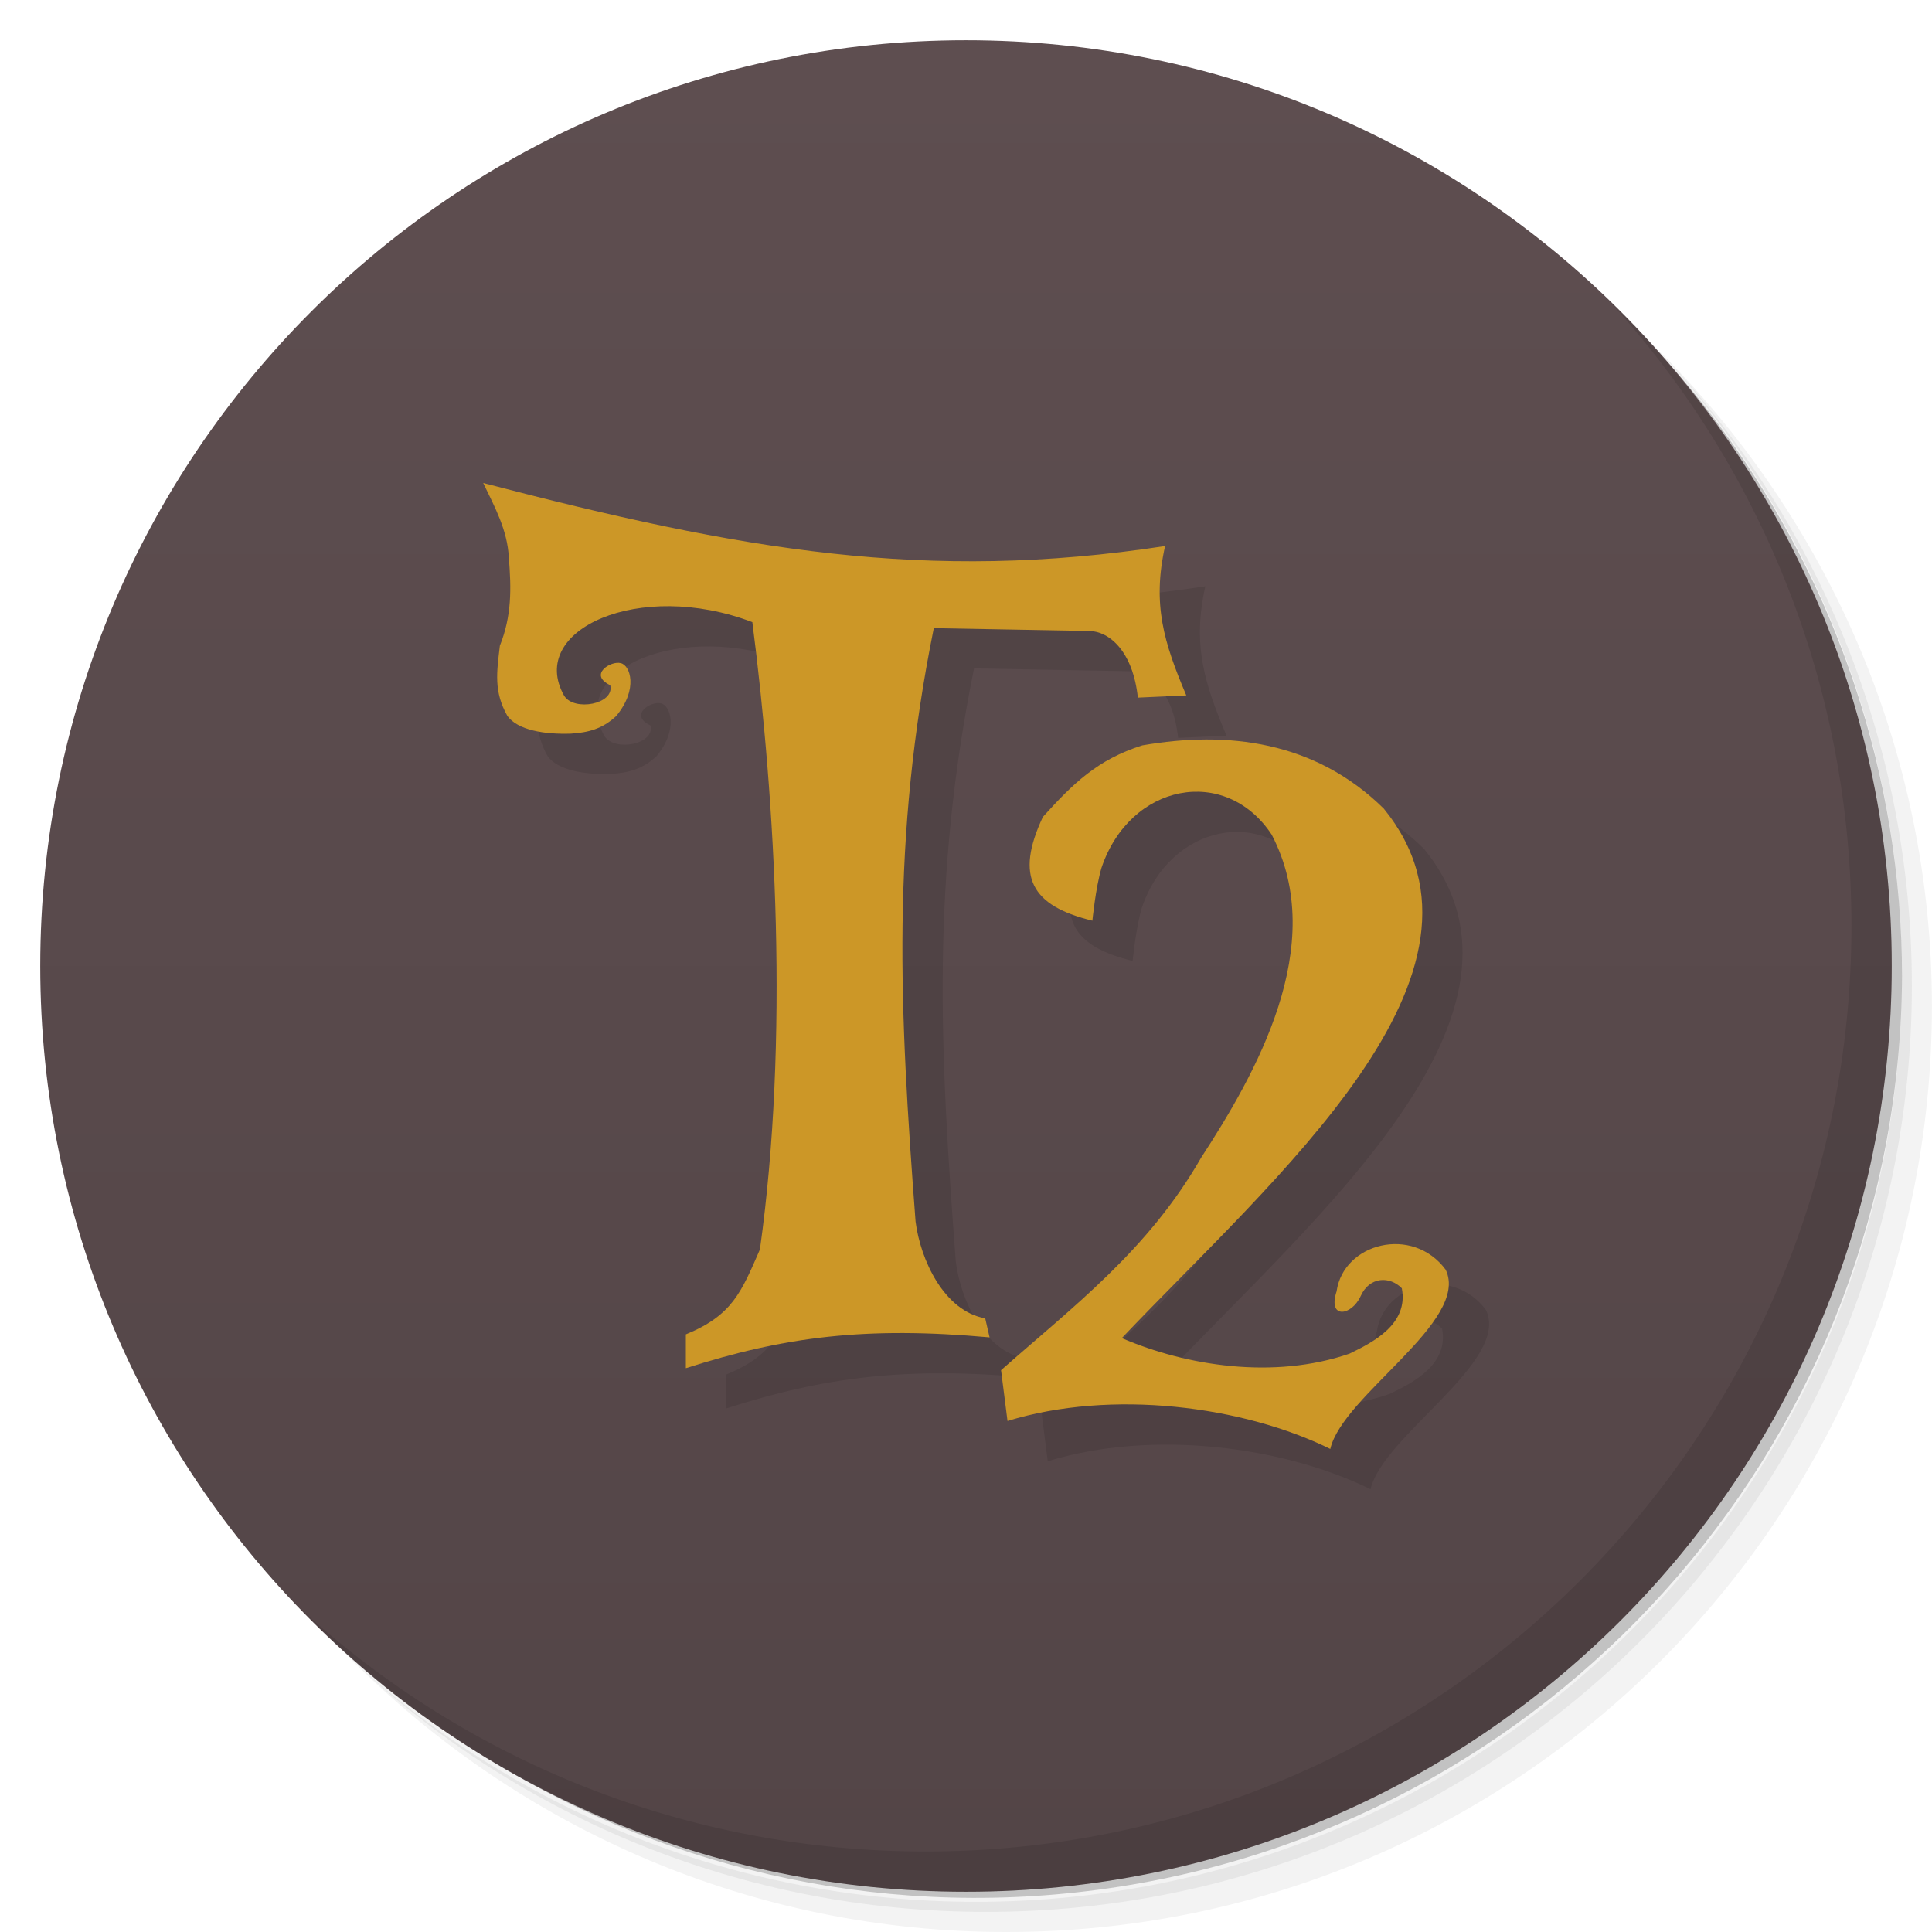
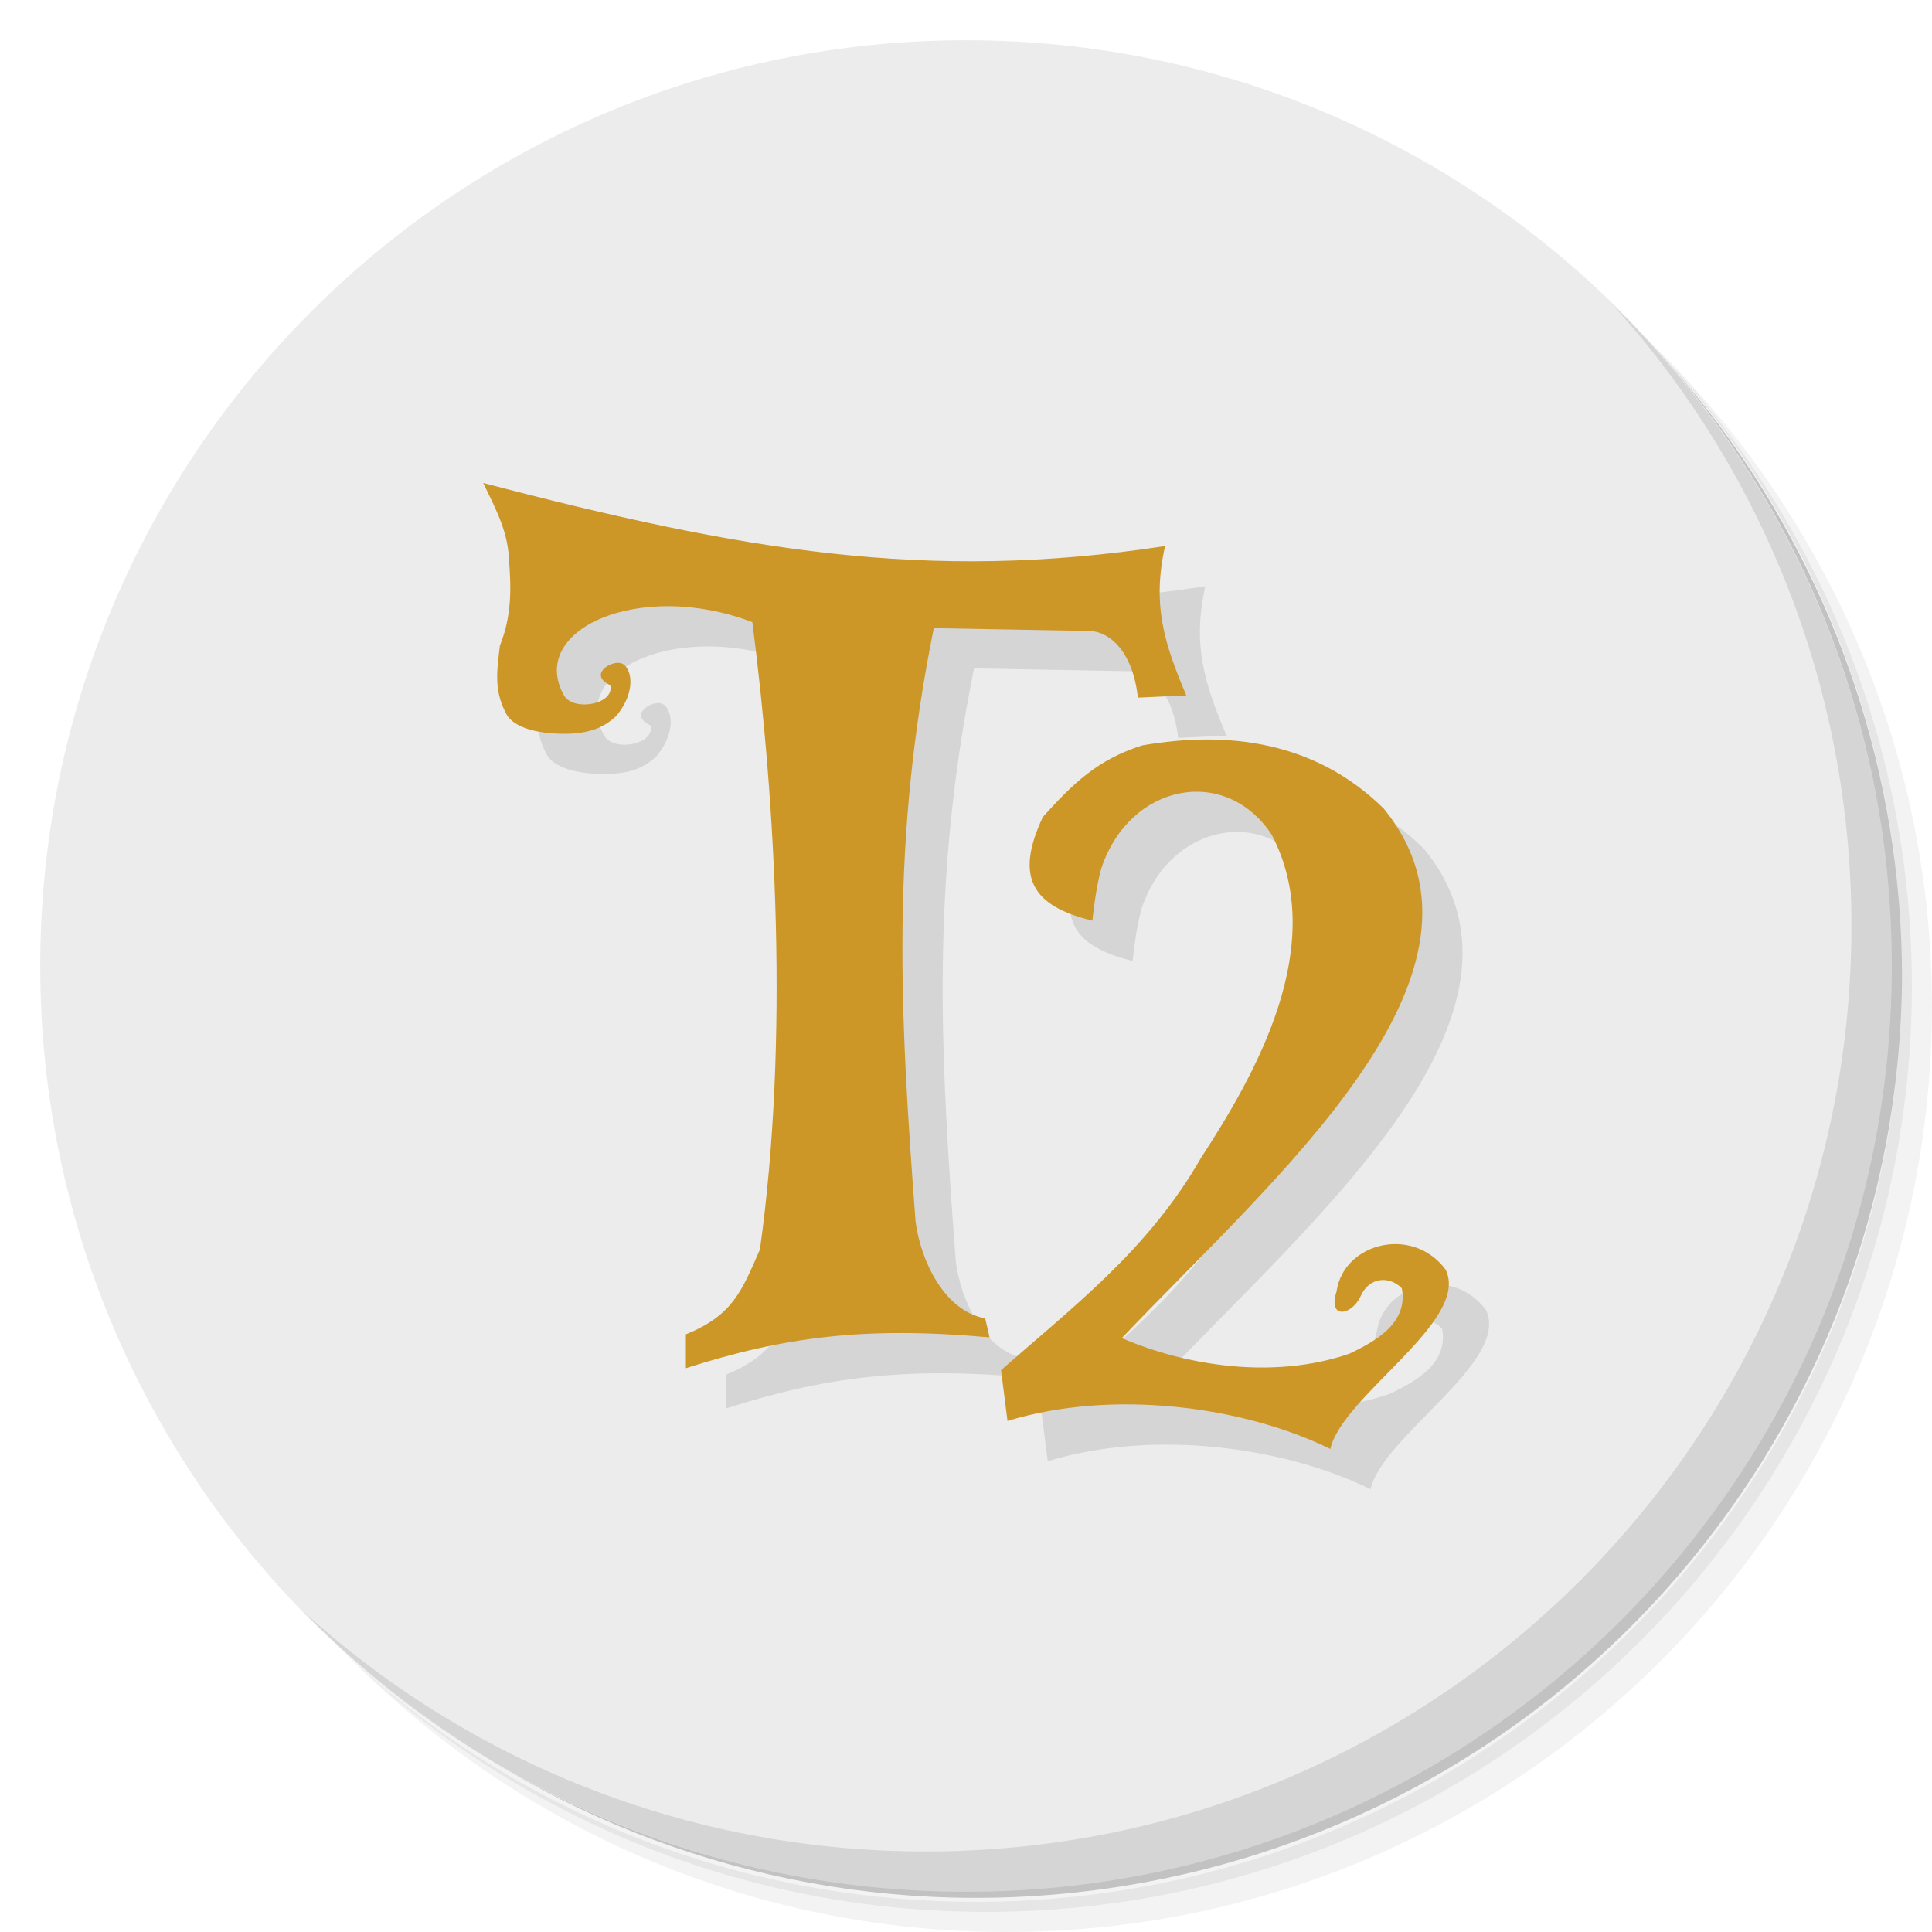
- <svg xmlns="http://www.w3.org/2000/svg" viewBox="0 0 48 48">
-   <defs>
+ <svg xmlns="http://www.w3.org/2000/svg" viewBox="0 0 48 48" id="svg6473" version="1.1">
+   <defs id="defs6475">
    <linearGradient id="linearGradient3764" y1="47" x2="0" y2="1" gradientUnits="userSpaceOnUse">
-       <stop style="stop-color:#534547;stop-opacity:1" />
-       <stop offset="1" style="stop-color:#5e4e50;stop-opacity:1" />
+       <stop style="stop-color:#534547;stop-opacity:1" id="stop6478" />
+       <stop offset="1" style="stop-color:#5e4e50;stop-opacity:1" id="stop6480" />
    </linearGradient>
  </defs>
-   <g>
-     <path d="m 36.31 5 c 5.859 4.062 9.688 10.831 9.688 18.5 c 0 12.426 -10.07 22.5 -22.5 22.5 c -7.669 0 -14.438 -3.828 -18.5 -9.688 c 1.037 1.822 2.306 3.499 3.781 4.969 c 4.085 3.712 9.514 5.969 15.469 5.969 c 12.703 0 23 -10.298 23 -23 c 0 -5.954 -2.256 -11.384 -5.969 -15.469 c -1.469 -1.475 -3.147 -2.744 -4.969 -3.781 z m 4.969 3.781 c 3.854 4.113 6.219 9.637 6.219 15.719 c 0 12.703 -10.297 23 -23 23 c -6.081 0 -11.606 -2.364 -15.719 -6.219 c 4.16 4.144 9.883 6.719 16.219 6.719 c 12.703 0 23 -10.298 23 -23 c 0 -6.335 -2.575 -12.06 -6.719 -16.219 z" style="opacity:0.05" />
-     <path d="m 41.28 8.781 c 3.712 4.085 5.969 9.514 5.969 15.469 c 0 12.703 -10.297 23 -23 23 c -5.954 0 -11.384 -2.256 -15.469 -5.969 c 4.113 3.854 9.637 6.219 15.719 6.219 c 12.703 0 23 -10.298 23 -23 c 0 -6.081 -2.364 -11.606 -6.219 -15.719 z" style="opacity:0.1" />
-     <path d="m 31.25 2.375 c 8.615 3.154 14.75 11.417 14.75 21.13 c 0 12.426 -10.07 22.5 -22.5 22.5 c -9.708 0 -17.971 -6.135 -21.12 -14.75 a 23 23 0 0 0 44.875 -7 a 23 23 0 0 0 -16 -21.875 z" style="opacity:0.2" />
+   <g id="g6482">
+     <path d="m 36.31 5 c 5.859 4.062 9.688 10.831 9.688 18.5 c 0 12.426 -10.07 22.5 -22.5 22.5 c -7.669 0 -14.438 -3.828 -18.5 -9.688 c 1.037 1.822 2.306 3.499 3.781 4.969 c 4.085 3.712 9.514 5.969 15.469 5.969 c 12.703 0 23 -10.298 23 -23 c 0 -5.954 -2.256 -11.384 -5.969 -15.469 c -1.469 -1.475 -3.147 -2.744 -4.969 -3.781 z m 4.969 3.781 c 3.854 4.113 6.219 9.637 6.219 15.719 c 0 12.703 -10.297 23 -23 23 c -6.081 0 -11.606 -2.364 -15.719 -6.219 c 4.16 4.144 9.883 6.719 16.219 6.719 c 12.703 0 23 -10.298 23 -23 c 0 -6.335 -2.575 -12.06 -6.719 -16.219 z" style="opacity:0.05" id="path6484" />
+     <path d="m 41.28 8.781 c 3.712 4.085 5.969 9.514 5.969 15.469 c 0 12.703 -10.297 23 -23 23 c -5.954 0 -11.384 -2.256 -15.469 -5.969 c 4.113 3.854 9.637 6.219 15.719 6.219 c 12.703 0 23 -10.298 23 -23 c 0 -6.081 -2.364 -11.606 -6.219 -15.719 z" style="opacity:0.1" id="path6486" />
+     <path d="m 31.25 2.375 c 8.615 3.154 14.75 11.417 14.75 21.13 c 0 12.426 -10.07 22.5 -22.5 22.5 c -9.708 0 -17.971 -6.135 -21.12 -14.75 a 23 23 0 0 0 44.875 -7 a 23 23 0 0 0 -16 -21.875 z" style="opacity:0.2" id="path6488" />
  </g>
-   <g>
-     <path d="m 24 1 c 12.703 0 23 10.297 23 23 c 0 12.703 -10.297 23 -23 23 -12.703 0 -23 -10.297 -23 -23 0 -12.703 10.297 -23 23 -23 z" style="fill:url(#linearGradient3764);fill-opacity:1" />
+   <g id="g6490" style="fill:#ececec;fill-opacity:1">
+     <path d="m 24 1 c 12.703 0 23 10.297 23 23 c 0 12.703 -10.297 23 -23 23 -12.703 0 -23 -10.297 -23 -23 0 -12.703 10.297 -23 23 -23 z" style="fill:#ececec;fill-opacity:1" id="path6492" />
  </g>
-   <g>
-     <g>
-       <g transform="translate(1,1)">
-         <g style="opacity:0.1">
-           <g>
-             <path d="m 17.04 33.992 l 0 -0.84 c 1.156 -0.473 1.379 -1.051 1.84 -2.109 c 0.73 -5.227 0.387 -11.11 -0.188 -15.586 c -2.805 -1.07 -5.602 0.188 -4.676 1.828 c 0.246 0.398 1.262 0.211 1.145 -0.262 c -0.555 -0.262 0.023 -0.617 0.262 -0.547 c 0.23 0.047 0.445 0.637 -0.113 1.313 c -0.352 0.328 -0.703 0.41 -1.125 0.438 c -0.656 0.023 -1.32 -0.086 -1.578 -0.438 c -0.344 -0.609 -0.266 -1.086 -0.188 -1.746 c 0.297 -0.746 0.285 -1.414 0.223 -2.188 c -0.035 -0.684 -0.344 -1.246 -0.637 -1.855 c 6.414 1.672 11.01 2.473 16.941 1.566 c -0.324 1.453 -0.027 2.402 0.527 3.711 l -1.203 0.055 c -0.125 -1.156 -0.711 -1.645 -1.203 -1.656 l -3.867 -0.07 c -1.066 5.27 -0.852 9.461 -0.453 14.742 c 0.121 0.949 0.703 2.223 1.73 2.406 l 0.109 0.473 c -3.07 -0.277 -5.094 -0.02 -7.547 0.766" style="fill:#000;fill-opacity:1;stroke:none;fill-rule:nonzero" />
-             <path d="m 27.367 21.559 c 0.707 -2.098 3.078 -2.559 4.227 -0.824 c 1.438 2.758 -0.414 5.969 -1.754 8.03 c -1.316 2.293 -3.164 3.684 -4.969 5.277 l 0.16 1.262 c 2.598 -0.797 5.852 -0.371 8.02 0.695 c 0.305 -1.332 3.48 -3.176 2.867 -4.453 c -0.82 -1.109 -2.539 -0.668 -2.711 0.539 c -0.227 0.695 0.371 0.613 0.598 0.117 c 0.223 -0.496 0.73 -0.496 1.023 -0.195 c 0.172 0.891 -0.719 1.344 -1.301 1.625 c -1.883 0.648 -4.059 0.301 -5.656 -0.387 c 3.762 -3.965 9.824 -9.08 6.508 -13.156 c -1.711 -1.684 -3.891 -1.938 -6 -1.57 c -1.117 0.352 -1.727 0.957 -2.469 1.777 c -0.699 1.492 -0.281 2.211 1.23 2.578 c 0 0 0.078 -0.809 0.227 -1.316 m 0 0" style="fill:#000;fill-opacity:1;stroke:none;fill-rule:nonzero" />
+   <g id="g6494">
+     <g id="g6496">
+       <g transform="translate(1,1)" id="g6498">
+         <g style="opacity:0.1" id="g6500">
+           <g id="g6502">
+             <path d="m 17.04 33.992 l 0 -0.84 c 1.156 -0.473 1.379 -1.051 1.84 -2.109 c 0.73 -5.227 0.387 -11.11 -0.188 -15.586 c -2.805 -1.07 -5.602 0.188 -4.676 1.828 c 0.246 0.398 1.262 0.211 1.145 -0.262 c -0.555 -0.262 0.023 -0.617 0.262 -0.547 c 0.23 0.047 0.445 0.637 -0.113 1.313 c -0.352 0.328 -0.703 0.41 -1.125 0.438 c -0.656 0.023 -1.32 -0.086 -1.578 -0.438 c -0.344 -0.609 -0.266 -1.086 -0.188 -1.746 c 0.297 -0.746 0.285 -1.414 0.223 -2.188 c -0.035 -0.684 -0.344 -1.246 -0.637 -1.855 c 6.414 1.672 11.01 2.473 16.941 1.566 c -0.324 1.453 -0.027 2.402 0.527 3.711 l -1.203 0.055 c -0.125 -1.156 -0.711 -1.645 -1.203 -1.656 l -3.867 -0.07 c -1.066 5.27 -0.852 9.461 -0.453 14.742 c 0.121 0.949 0.703 2.223 1.73 2.406 l 0.109 0.473 c -3.07 -0.277 -5.094 -0.02 -7.547 0.766" style="fill:#000;fill-opacity:1;stroke:none;fill-rule:nonzero" id="path6504" />
+             <path d="m 27.367 21.559 c 0.707 -2.098 3.078 -2.559 4.227 -0.824 c 1.438 2.758 -0.414 5.969 -1.754 8.03 c -1.316 2.293 -3.164 3.684 -4.969 5.277 l 0.16 1.262 c 2.598 -0.797 5.852 -0.371 8.02 0.695 c 0.305 -1.332 3.48 -3.176 2.867 -4.453 c -0.82 -1.109 -2.539 -0.668 -2.711 0.539 c -0.227 0.695 0.371 0.613 0.598 0.117 c 0.223 -0.496 0.73 -0.496 1.023 -0.195 c 0.172 0.891 -0.719 1.344 -1.301 1.625 c -1.883 0.648 -4.059 0.301 -5.656 -0.387 c 3.762 -3.965 9.824 -9.08 6.508 -13.156 c -1.711 -1.684 -3.891 -1.938 -6 -1.57 c -1.117 0.352 -1.727 0.957 -2.469 1.777 c -0.699 1.492 -0.281 2.211 1.23 2.578 c 0 0 0.078 -0.809 0.227 -1.316 m 0 0" style="fill:#000;fill-opacity:1;stroke:none;fill-rule:nonzero" id="path6506" />
          </g>
        </g>
      </g>
    </g>
  </g>
-   <g>
-     <g>
-       <g>
-         <path d="m 17.04 33.992 l 0 -0.84 c 1.156 -0.473 1.379 -1.051 1.84 -2.109 c 0.73 -5.227 0.387 -11.11 -0.188 -15.586 c -2.805 -1.07 -5.602 0.188 -4.676 1.828 c 0.246 0.398 1.262 0.211 1.145 -0.262 c -0.555 -0.262 0.023 -0.617 0.262 -0.547 c 0.23 0.047 0.445 0.637 -0.113 1.313 c -0.352 0.328 -0.703 0.41 -1.125 0.438 c -0.656 0.023 -1.32 -0.086 -1.578 -0.438 c -0.344 -0.609 -0.266 -1.086 -0.188 -1.746 c 0.297 -0.746 0.285 -1.414 0.223 -2.188 c -0.035 -0.684 -0.344 -1.246 -0.637 -1.855 c 6.414 1.672 11.01 2.473 16.941 1.566 c -0.324 1.453 -0.027 2.402 0.527 3.711 l -1.203 0.055 c -0.125 -1.156 -0.711 -1.645 -1.203 -1.656 l -3.867 -0.07 c -1.066 5.27 -0.852 9.461 -0.453 14.742 c 0.121 0.949 0.703 2.223 1.73 2.406 l 0.109 0.473 c -3.07 -0.277 -5.094 -0.02 -7.547 0.766" style="fill:#cc9727;fill-opacity:1;stroke:none;fill-rule:nonzero" />
-         <path d="m 27.367 21.559 c 0.707 -2.098 3.078 -2.559 4.227 -0.824 c 1.438 2.758 -0.414 5.969 -1.754 8.03 c -1.316 2.293 -3.164 3.684 -4.969 5.277 l 0.16 1.262 c 2.598 -0.797 5.852 -0.371 8.02 0.695 c 0.305 -1.332 3.48 -3.176 2.867 -4.453 c -0.82 -1.109 -2.539 -0.668 -2.711 0.539 c -0.227 0.695 0.371 0.613 0.598 0.117 c 0.223 -0.496 0.73 -0.496 1.023 -0.195 c 0.172 0.891 -0.719 1.344 -1.301 1.625 c -1.883 0.648 -4.059 0.301 -5.656 -0.387 c 3.762 -3.965 9.824 -9.08 6.508 -13.156 c -1.711 -1.684 -3.891 -1.938 -6 -1.57 c -1.117 0.352 -1.727 0.957 -2.469 1.777 c -0.699 1.492 -0.281 2.211 1.23 2.578 c 0 0 0.078 -0.809 0.227 -1.316 m 0 0" style="fill:#cc9727;fill-opacity:1;stroke:none;fill-rule:nonzero" />
+   <g id="g6508">
+     <g id="g6510">
+       <g id="g6512">
+         <path d="m 17.04 33.992 l 0 -0.84 c 1.156 -0.473 1.379 -1.051 1.84 -2.109 c 0.73 -5.227 0.387 -11.11 -0.188 -15.586 c -2.805 -1.07 -5.602 0.188 -4.676 1.828 c 0.246 0.398 1.262 0.211 1.145 -0.262 c -0.555 -0.262 0.023 -0.617 0.262 -0.547 c 0.23 0.047 0.445 0.637 -0.113 1.313 c -0.352 0.328 -0.703 0.41 -1.125 0.438 c -0.656 0.023 -1.32 -0.086 -1.578 -0.438 c -0.344 -0.609 -0.266 -1.086 -0.188 -1.746 c 0.297 -0.746 0.285 -1.414 0.223 -2.188 c -0.035 -0.684 -0.344 -1.246 -0.637 -1.855 c 6.414 1.672 11.01 2.473 16.941 1.566 c -0.324 1.453 -0.027 2.402 0.527 3.711 l -1.203 0.055 c -0.125 -1.156 -0.711 -1.645 -1.203 -1.656 l -3.867 -0.07 c -1.066 5.27 -0.852 9.461 -0.453 14.742 c 0.121 0.949 0.703 2.223 1.73 2.406 l 0.109 0.473 c -3.07 -0.277 -5.094 -0.02 -7.547 0.766" style="fill:#cc9727;fill-opacity:1;stroke:none;fill-rule:nonzero" id="path6514" />
+         <path d="m 27.367 21.559 c 0.707 -2.098 3.078 -2.559 4.227 -0.824 c 1.438 2.758 -0.414 5.969 -1.754 8.03 c -1.316 2.293 -3.164 3.684 -4.969 5.277 l 0.16 1.262 c 2.598 -0.797 5.852 -0.371 8.02 0.695 c 0.305 -1.332 3.48 -3.176 2.867 -4.453 c -0.82 -1.109 -2.539 -0.668 -2.711 0.539 c -0.227 0.695 0.371 0.613 0.598 0.117 c 0.223 -0.496 0.73 -0.496 1.023 -0.195 c 0.172 0.891 -0.719 1.344 -1.301 1.625 c -1.883 0.648 -4.059 0.301 -5.656 -0.387 c 3.762 -3.965 9.824 -9.08 6.508 -13.156 c -1.711 -1.684 -3.891 -1.938 -6 -1.57 c -1.117 0.352 -1.727 0.957 -2.469 1.777 c -0.699 1.492 -0.281 2.211 1.23 2.578 c 0 0 0.078 -0.809 0.227 -1.316 m 0 0" style="fill:#cc9727;fill-opacity:1;stroke:none;fill-rule:nonzero" id="path6516" />
      </g>
    </g>
  </g>
-   <g>
-     <path d="m 40.03 7.531 c 3.712 4.084 5.969 9.514 5.969 15.469 0 12.703 -10.297 23 -23 23 c -5.954 0 -11.384 -2.256 -15.469 -5.969 4.178 4.291 10.01 6.969 16.469 6.969 c 12.703 0 23 -10.298 23 -23 0 -6.462 -2.677 -12.291 -6.969 -16.469 z" style="opacity:0.1" />
+   <g id="g6518">
+     <path d="m 40.03 7.531 c 3.712 4.084 5.969 9.514 5.969 15.469 0 12.703 -10.297 23 -23 23 c -5.954 0 -11.384 -2.256 -15.469 -5.969 4.178 4.291 10.01 6.969 16.469 6.969 c 12.703 0 23 -10.298 23 -23 0 -6.462 -2.677 -12.291 -6.969 -16.469 z" style="opacity:0.1" id="path6520" />
  </g>
</svg>
